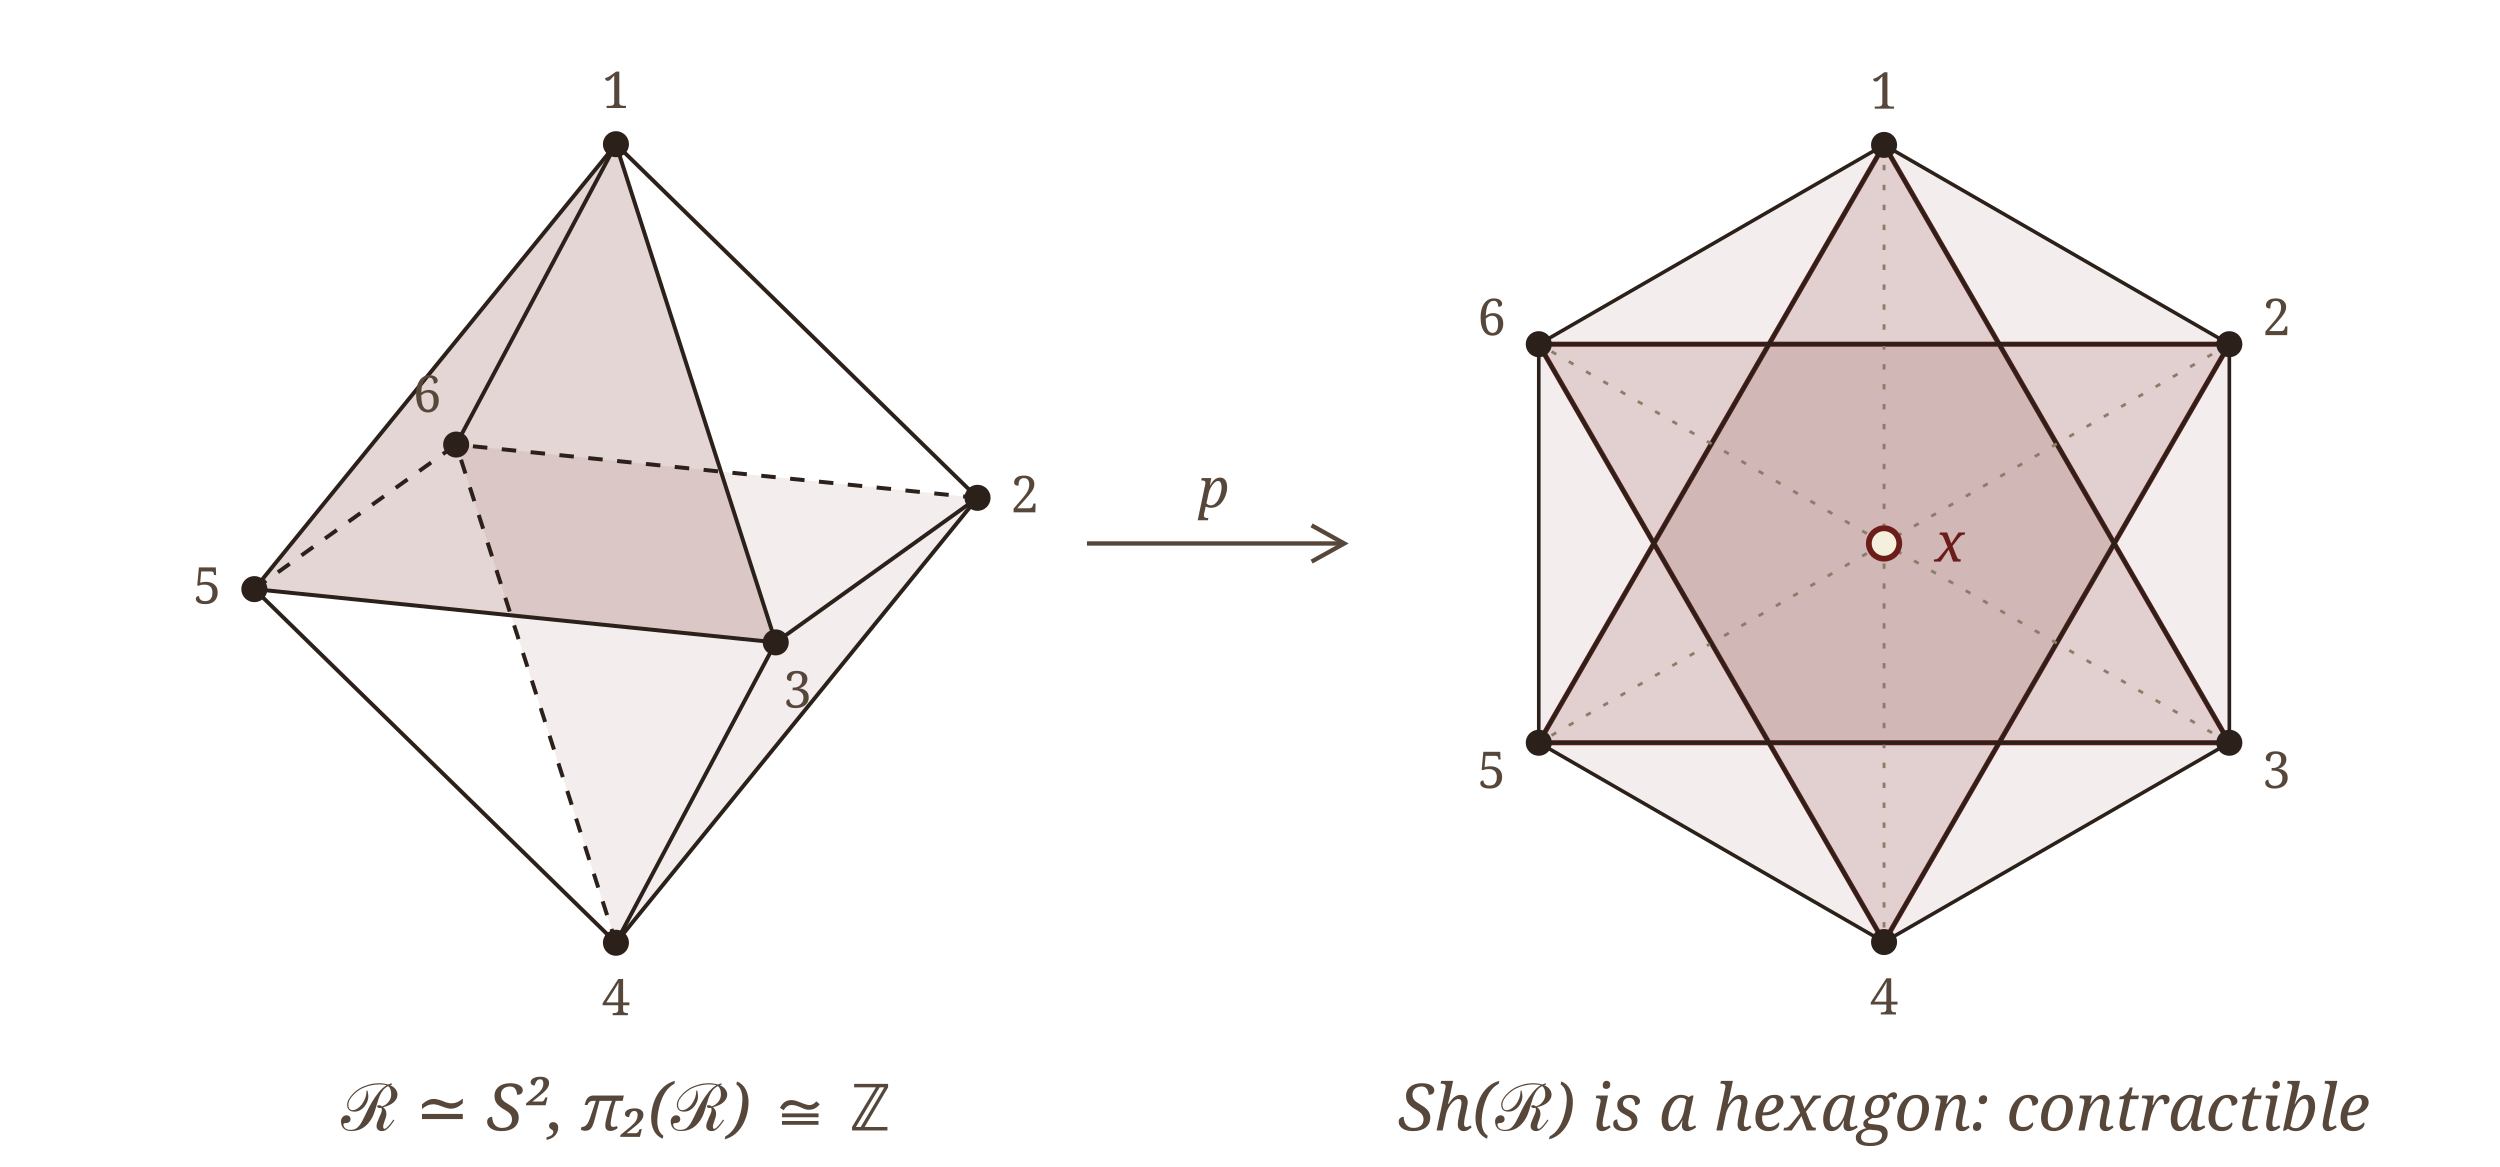
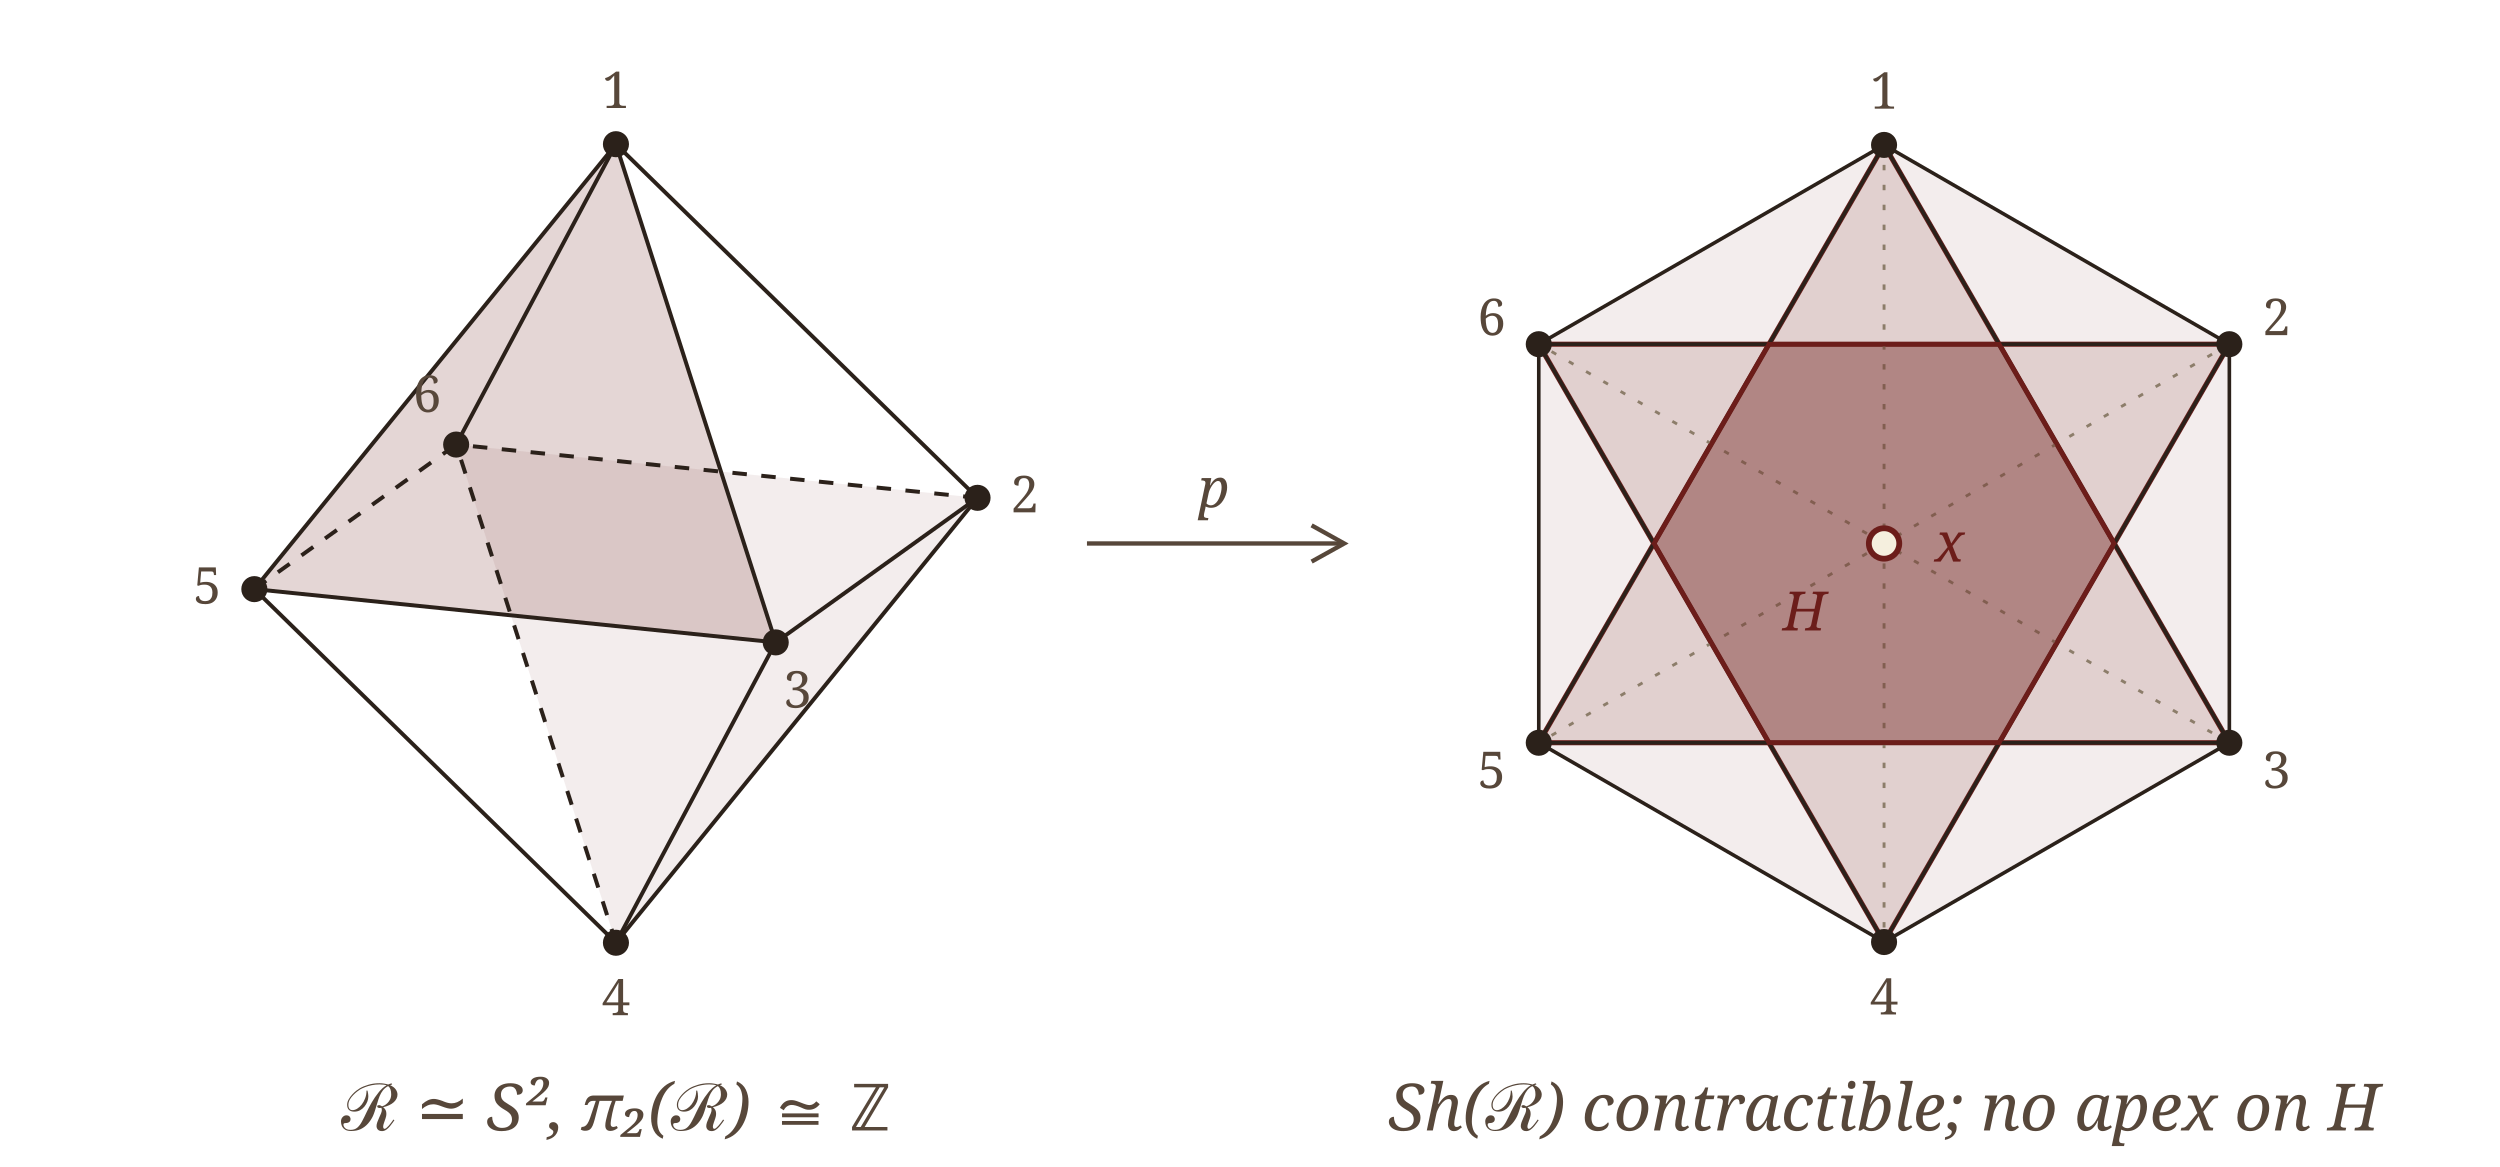
<svg xmlns="http://www.w3.org/2000/svg" viewBox="0 0 690 322" role="img" aria-label="The octahedral Rips complex of a hexagon and its contractible shadow">
  <polygon points="170,39.8 214.1,177.3 70.2,162.6" fill="#6c1d1a" fill-opacity="0.18" stroke="none" />
  <polygon points="170,260.2 269.8,137.4 125.9,122.7" fill="#6c1d1a" fill-opacity="0.08" stroke="none" />
  <line x1="170" y1="39.8" x2="269.8" y2="137.4" stroke="#2b211a" stroke-width="1.1" />
  <line x1="170" y1="39.8" x2="214.1" y2="177.3" stroke="#2b211a" stroke-width="1.1" />
  <line x1="170" y1="39.8" x2="70.2" y2="162.6" stroke="#2b211a" stroke-width="1.1" />
  <line x1="170" y1="39.8" x2="125.9" y2="122.7" stroke="#2b211a" stroke-width="1.1" />
  <line x1="269.8" y1="137.4" x2="214.1" y2="177.3" stroke="#2b211a" stroke-width="1.1" />
  <line x1="269.8" y1="137.4" x2="170" y2="260.2" stroke="#2b211a" stroke-width="1.1" />
  <line x1="269.8" y1="137.4" x2="125.9" y2="122.7" stroke="#2b211a" stroke-width="1.1" stroke-dasharray="4 4" />
  <line x1="214.1" y1="177.3" x2="170" y2="260.2" stroke="#2b211a" stroke-width="1.1" />
  <line x1="214.1" y1="177.3" x2="70.2" y2="162.6" stroke="#2b211a" stroke-width="1.1" />
  <line x1="170" y1="260.2" x2="70.2" y2="162.6" stroke="#2b211a" stroke-width="1.1" />
  <line x1="170" y1="260.2" x2="125.9" y2="122.7" stroke="#2b211a" stroke-width="1.1" stroke-dasharray="4 4" />
  <line x1="70.2" y1="162.6" x2="125.9" y2="122.7" stroke="#2b211a" stroke-width="1.1" stroke-dasharray="4 4" />
  <circle cx="170" cy="39.8" r="3.6" fill="#2b211a" />
  <text x="170" y="29.8" fill="#57473a" font-family="EB Garamond, Georgia, serif" font-size="14.0" text-anchor="middle">1</text>
  <circle cx="170" cy="260.2" r="3.6" fill="#2b211a" />
  <text x="170" y="280.2" fill="#57473a" font-family="EB Garamond, Georgia, serif" font-size="14.0" text-anchor="middle">4</text>
  <circle cx="269.8" cy="137.4" r="3.6" fill="#2b211a" />
  <text x="282.8" y="141.4" fill="#57473a" font-family="EB Garamond, Georgia, serif" font-size="14.0" text-anchor="middle">2</text>
  <circle cx="214.1" cy="177.3" r="3.6" fill="#2b211a" />
  <text x="220.1" y="195.3" fill="#57473a" font-family="EB Garamond, Georgia, serif" font-size="14.0" text-anchor="middle">3</text>
  <circle cx="70.2" cy="162.6" r="3.6" fill="#2b211a" />
  <text x="57.2" y="166.6" fill="#57473a" font-family="EB Garamond, Georgia, serif" font-size="14.0" text-anchor="middle">5</text>
  <circle cx="125.9" cy="122.7" r="3.6" fill="#2b211a" />
  <text x="117.9" y="113.7" fill="#57473a" font-family="EB Garamond, Georgia, serif" font-size="14.0" text-anchor="middle">6</text>
  <line x1="300" y1="150" x2="370" y2="150" stroke="#57473a" stroke-width="1.2" />
  <path d="M 362 145 L 371 150 L 362 155" fill="none" stroke="#57473a" stroke-width="1.2" />
  <text x="335" y="140" fill="#57473a" font-family="EB Garamond, Georgia, serif" font-size="15.0" font-style="italic" text-anchor="middle">p</text>
  <polygon points="520,40 615.3,95 615.3,205 520,260 424.7,205 424.7,95" fill="#6c1d1a" fill-opacity="0.08" stroke="none" />
  <polygon points="520,40 615.3,205 424.7,205" fill="#6c1d1a" fill-opacity="0.14" stroke="#6c1d1a" stroke-width="1.4" />
  <polygon points="615.3,95 520,260 424.7,95" fill="#6c1d1a" fill-opacity="0.14" stroke="#6c1d1a" stroke-width="1.4" />
  <line x1="520" y1="40" x2="615.3" y2="95" stroke="#2b211a" stroke-width="1.0" />
  <line x1="520" y1="40" x2="615.3" y2="205" stroke="#2b211a" stroke-width="1.0" />
  <line x1="520" y1="40" x2="520" y2="260" stroke="#8c7d6a" stroke-width="0.8" stroke-dasharray="1.5 4" />
  <line x1="520" y1="40" x2="424.7" y2="205" stroke="#2b211a" stroke-width="1.0" />
  <line x1="520" y1="40" x2="424.7" y2="95" stroke="#2b211a" stroke-width="1.0" />
  <line x1="615.3" y1="95" x2="615.3" y2="205" stroke="#2b211a" stroke-width="1.0" />
  <line x1="615.3" y1="95" x2="520" y2="260" stroke="#2b211a" stroke-width="1.0" />
  <line x1="615.3" y1="95" x2="424.7" y2="205" stroke="#8c7d6a" stroke-width="0.8" stroke-dasharray="1.5 4" />
  <line x1="615.3" y1="95" x2="424.7" y2="95" stroke="#2b211a" stroke-width="1.0" />
  <line x1="615.3" y1="205" x2="520" y2="260" stroke="#2b211a" stroke-width="1.0" />
  <line x1="615.3" y1="205" x2="424.7" y2="205" stroke="#2b211a" stroke-width="1.0" />
  <line x1="615.3" y1="205" x2="424.7" y2="95" stroke="#8c7d6a" stroke-width="0.8" stroke-dasharray="1.5 4" />
  <line x1="520" y1="260" x2="424.7" y2="205" stroke="#2b211a" stroke-width="1.0" />
  <line x1="520" y1="260" x2="424.7" y2="95" stroke="#2b211a" stroke-width="1.0" />
  <line x1="424.7" y1="205" x2="424.7" y2="95" stroke="#2b211a" stroke-width="1.0" />
  <circle cx="520" cy="40" r="3.6" fill="#2b211a" />
  <text x="520" y="30" fill="#57473a" font-family="EB Garamond, Georgia, serif" font-size="14.0" text-anchor="middle">1</text>
  <circle cx="615.3" cy="95" r="3.6" fill="#2b211a" />
  <text x="628.3" y="92.5" fill="#57473a" font-family="EB Garamond, Georgia, serif" font-size="14.0" text-anchor="middle">2</text>
  <circle cx="615.3" cy="205" r="3.6" fill="#2b211a" />
  <text x="628.3" y="217.5" fill="#57473a" font-family="EB Garamond, Georgia, serif" font-size="14.0" text-anchor="middle">3</text>
  <circle cx="520" cy="260" r="3.6" fill="#2b211a" />
  <text x="520" y="280" fill="#57473a" font-family="EB Garamond, Georgia, serif" font-size="14.0" text-anchor="middle">4</text>
  <circle cx="424.7" cy="205" r="3.6" fill="#2b211a" />
  <text x="411.7" y="217.5" fill="#57473a" font-family="EB Garamond, Georgia, serif" font-size="14.0" text-anchor="middle">5</text>
  <circle cx="424.7" cy="95" r="3.6" fill="#2b211a" />
  <text x="411.7" y="92.5" fill="#57473a" font-family="EB Garamond, Georgia, serif" font-size="14.0" text-anchor="middle">6</text>
+   <polygon points="583.5,150 551.8,95 488.2,95 456.5,150 488.2,205 551.8,205" fill="#6c1d1a" fill-opacity="0.32" stroke="#6c1d1a" stroke-width="1.2" />
  <circle cx="520" cy="150" r="4.2" fill="#f5efde" stroke="#6c1d1a" stroke-width="1.6" />
  <text x="534" y="155" fill="#6c1d1a" font-family="EB Garamond, Georgia, serif" font-size="15.0" font-style="italic" text-anchor="start">x</text>
+   <text x="498" y="174" fill="#6c1d1a" font-family="EB Garamond, Georgia, serif" font-size="15.0" font-style="italic" text-anchor="middle">H</text>
  <text x="170" y="312" fill="#57473a" font-family="EB Garamond, Georgia, serif" font-size="18" font-style="italic" text-anchor="middle">ℛ ≃ S²,  π₂(ℛ) ≅ ℤ</text>
-   <text x="520" y="312" fill="#57473a" font-family="EB Garamond, Georgia, serif" font-size="18" font-style="italic" text-anchor="middle">Sh(ℛ) is a hexagon: contractible</text>
+   <text x="520" y="312" fill="#57473a" font-family="EB Garamond, Georgia, serif" font-size="18" font-style="italic" text-anchor="middle">Sh(ℛ) contractible; no apex on H</text>
</svg>
